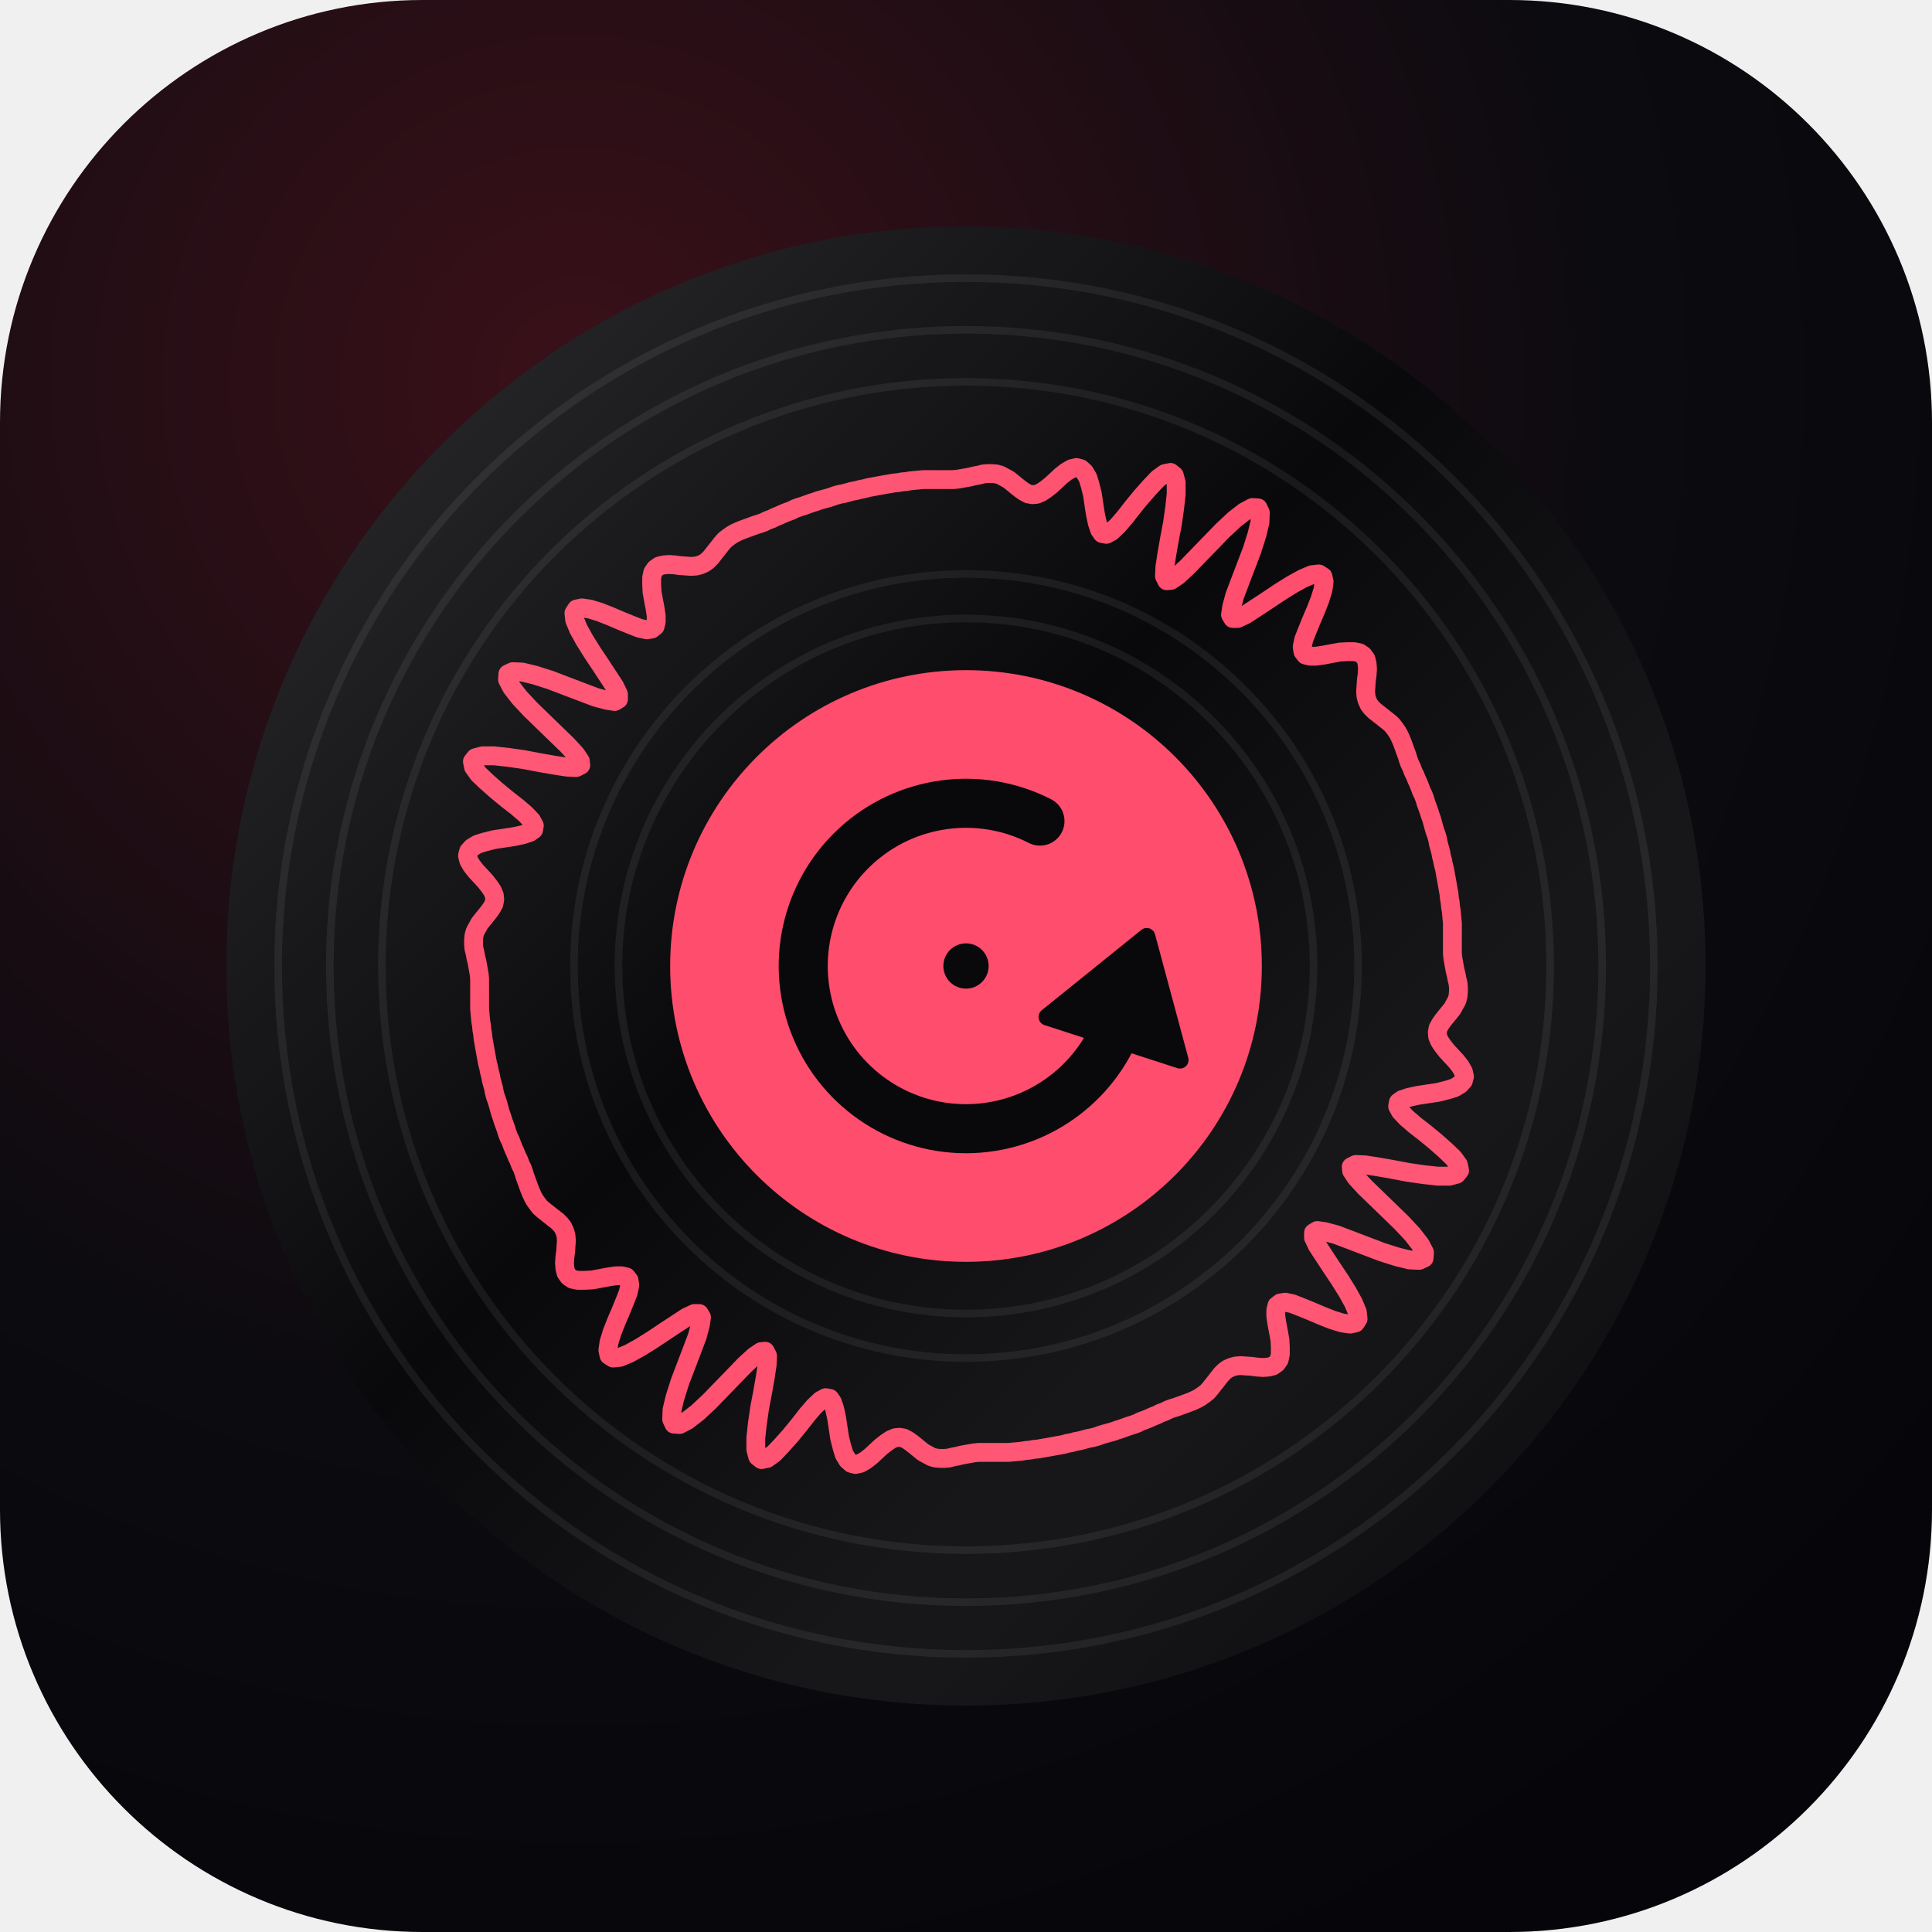
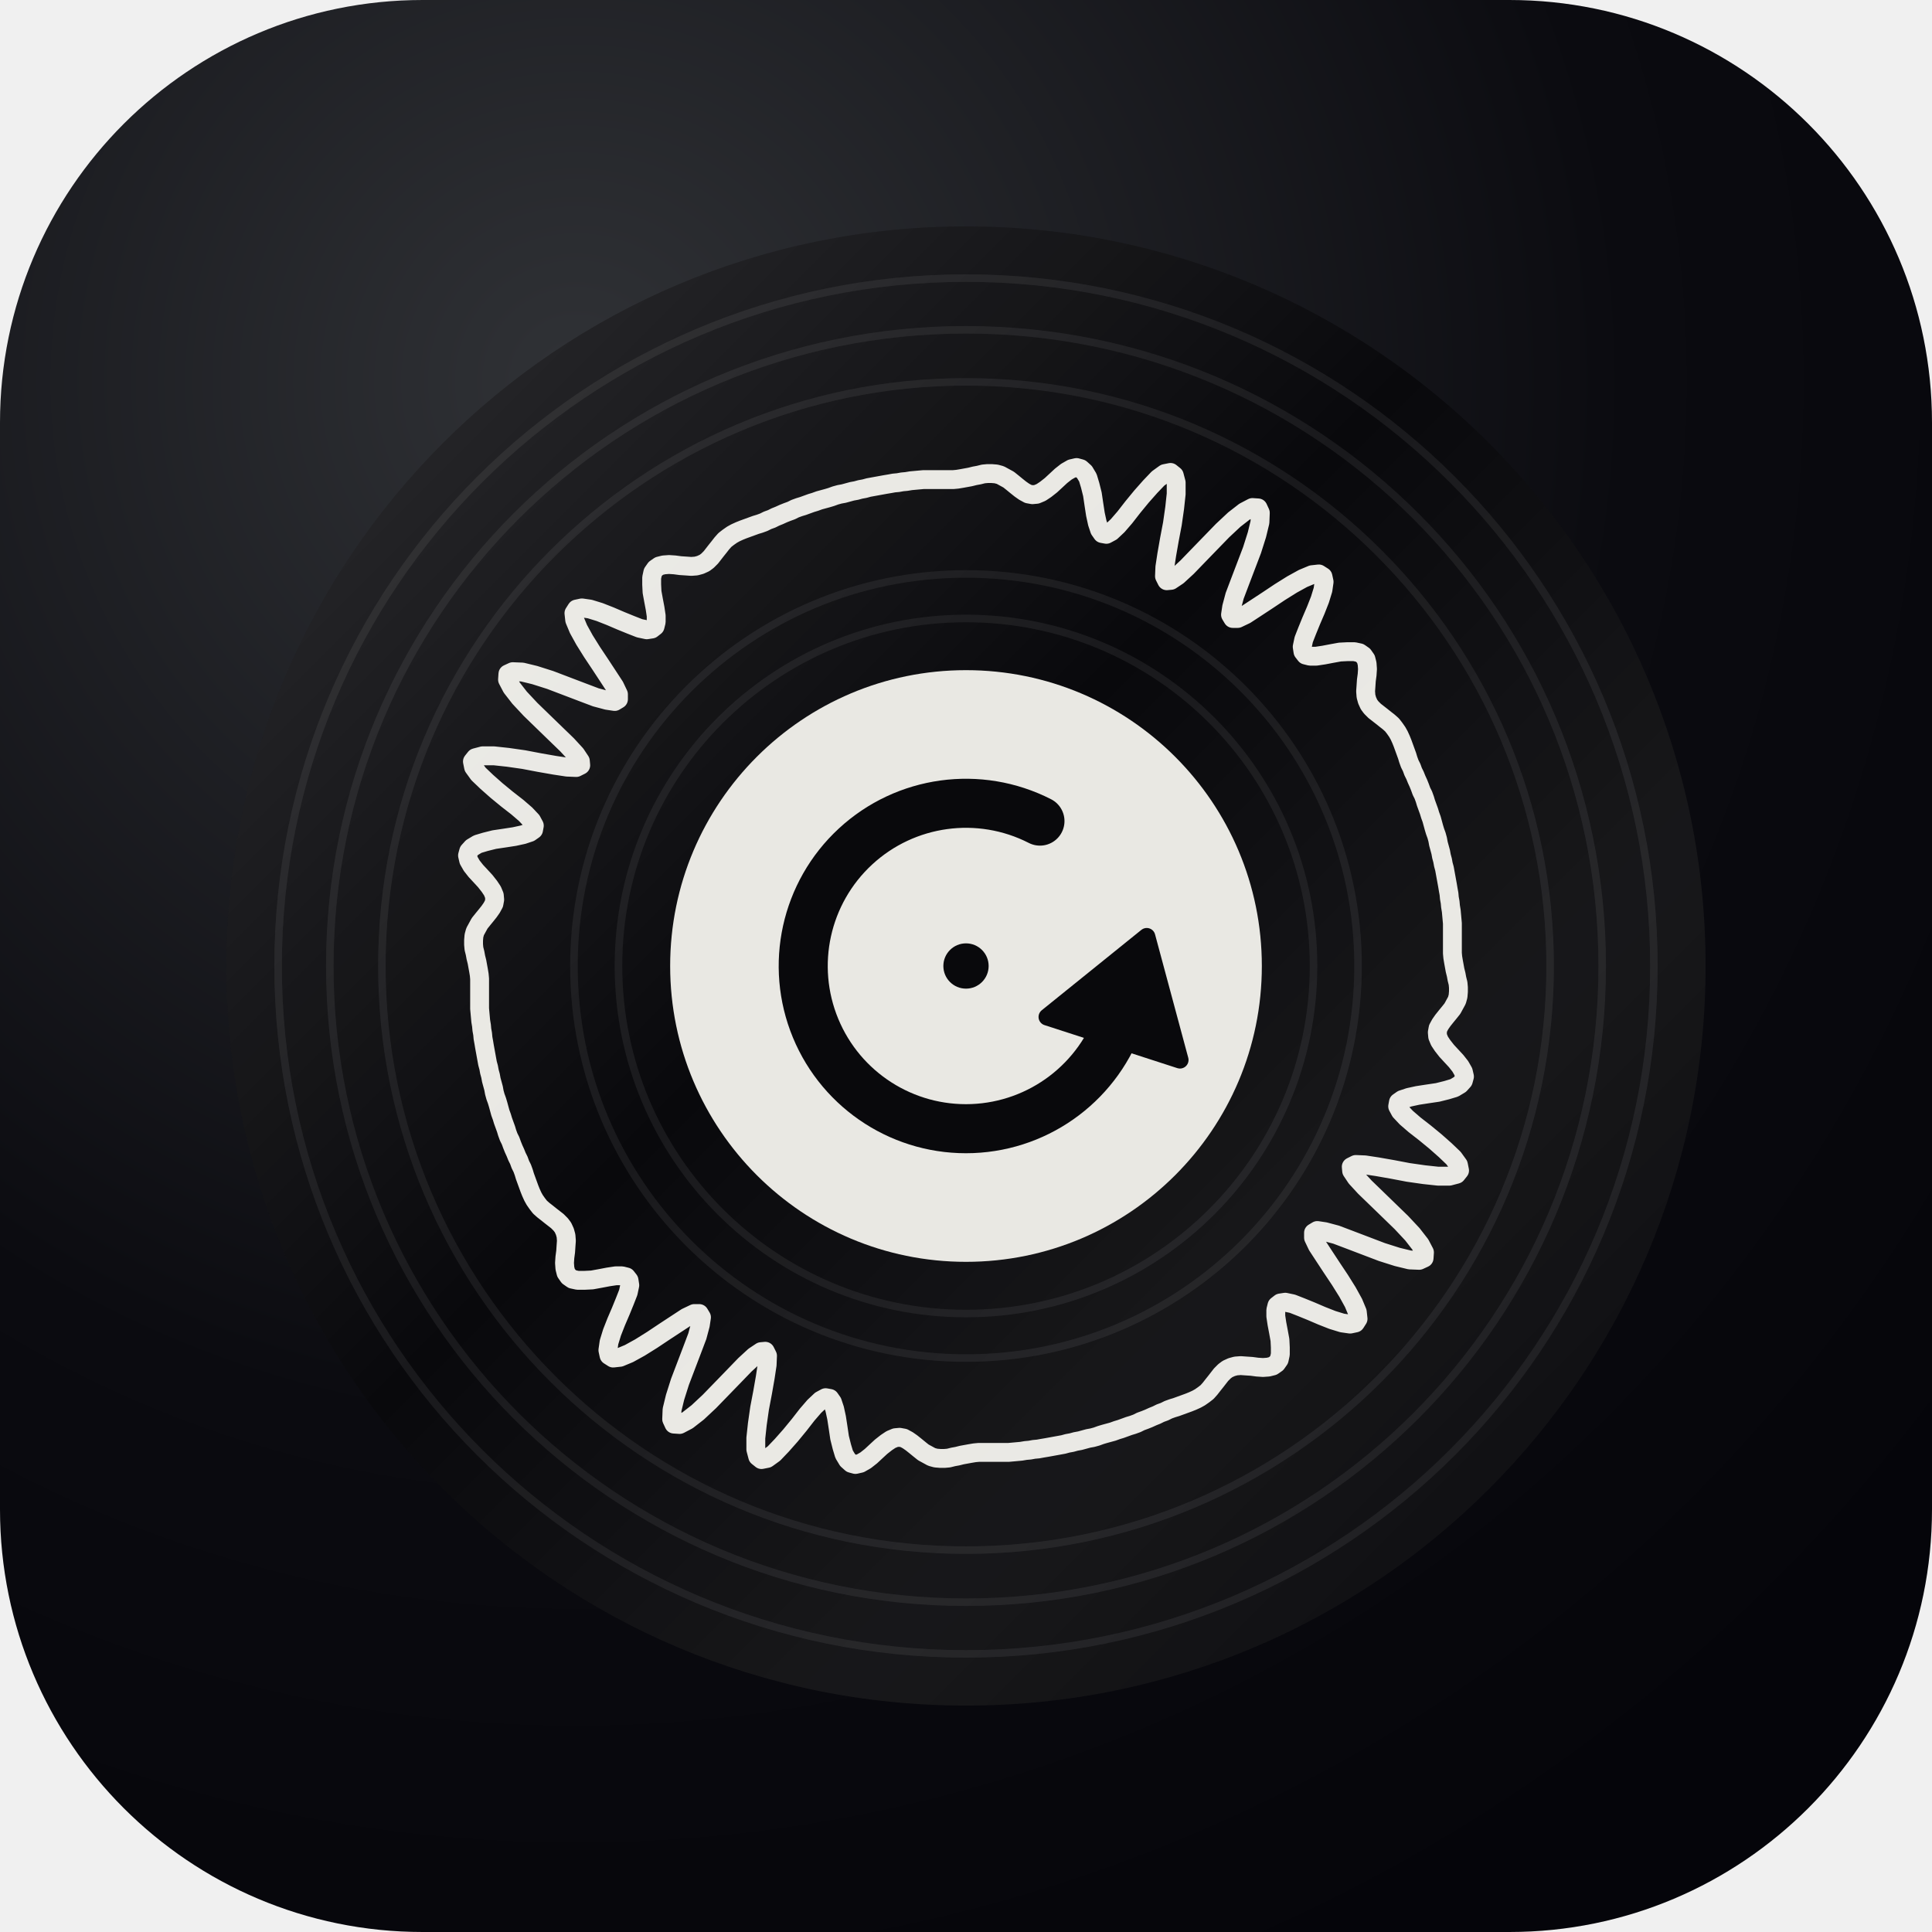
<svg xmlns="http://www.w3.org/2000/svg" viewBox="0 0 512 512">
  <defs>
    <radialGradient id="g" cx="30%" cy="20%" r="90%">
-       <stop offset="0" stop-color="#3a1019" />
+       <stop offset="0" stop-color="#303236" />
      <stop offset="0.6" stop-color="#0b0b10" />
      <stop offset="1" stop-color="#05050a" />
    </radialGradient>
    <linearGradient id="shine" x1="0" y1="0" x2="1" y2="1">
      <stop offset="0" stop-color="#fff" stop-opacity="0.16" />
      <stop offset="0.45" stop-color="#fff" stop-opacity="0" />
      <stop offset="0.7" stop-color="#fff" stop-opacity="0.06" />
      <stop offset="1" stop-color="#fff" stop-opacity="0" />
    </linearGradient>
  </defs>
  <rect width="512" height="512" rx="112" fill="url(#g)" />
  <circle cx="256" cy="256" r="196" fill="#09090c" />
  <circle cx="256" cy="256" r="182.3" fill="none" stroke="#fff" stroke-opacity="0.07" stroke-width="2" />
  <circle cx="256" cy="256" r="168.6" fill="none" stroke="#fff" stroke-opacity="0.07" stroke-width="2" />
  <circle cx="256" cy="256" r="154.8" fill="none" stroke="#fff" stroke-opacity="0.07" stroke-width="2" />
  <circle cx="256" cy="256" r="103.9" fill="none" stroke="#fff" stroke-opacity="0.07" stroke-width="2" />
  <circle cx="256" cy="256" r="92.1" fill="none" stroke="#fff" stroke-opacity="0.07" stroke-width="2" />
-   <path d="M385.4 256.0L385.6 257.1L385.9 258.3L386.1 259.4L386.4 260.6L386.5 261.7L386.5 262.8L386.4 264.0L386.1 265.1L385.5 266.2L384.9 267.3L384.1 268.3L383.2 269.4L382.4 270.4L381.7 271.4L381.1 272.5L380.9 273.6L381.0 274.7L381.5 275.9L382.3 277.1L383.4 278.5L384.6 279.8L385.9 281.2L387.0 282.6L387.8 284.0L388.1 285.3L387.8 286.4L386.9 287.4L385.4 288.3L383.4 288.9L381.0 289.5L378.3 289.9L375.7 290.3L373.4 290.8L371.6 291.4L370.6 292.1L370.4 293.2L371.1 294.5L372.7 296.2L374.9 298.1L377.6 300.2L380.4 302.5L383.0 304.8L385.2 306.9L386.5 308.7L386.8 310.2L386.0 311.2L384.1 311.7L381.1 311.7L377.4 311.3L373.2 310.7L369.0 309.9L365.0 309.2L361.7 308.7L359.3 308.6L358.1 309.2L358.2 310.3L359.4 312.1L361.7 314.6L364.7 317.5L368.0 320.7L371.4 324.0L374.3 327.1L376.4 329.8L377.5 331.9L377.4 333.4L376.1 334.0L373.6 333.9L370.3 333.1L366.2 331.8L362.0 330.2L357.8 328.6L354.1 327.2L351.1 326.4L349.1 326.1L348.1 326.7L348.1 328.0L349.1 330.1L350.8 332.7L352.9 335.9L355.1 339.2L357.1 342.4L358.7 345.3L359.7 347.7L359.9 349.5L359.2 350.6L357.8 350.9L355.7 350.6L353.1 349.8L350.3 348.7L347.5 347.5L344.8 346.4L342.5 345.5L340.6 345.1L339.3 345.3L338.4 346.0L338.1 347.2L338.1 348.8L338.4 350.8L338.8 352.9L339.2 355.1L339.3 357.1L339.3 358.9L339.0 360.3L338.3 361.3L337.3 362.0L336.1 362.3L334.7 362.4L333.2 362.3L331.7 362.1L330.2 362.0L328.8 361.9L327.5 362.0L326.4 362.3L325.3 362.8L324.5 363.4L323.6 364.3L322.9 365.2L322.2 366.1L321.4 367.1L320.7 368.0L319.9 368.9L319.0 369.6L318.0 370.3L317.1 370.8L316.0 371.3L315.0 371.7L313.9 372.1L312.8 372.5L311.7 372.9L310.7 373.2L309.6 373.6L308.6 374.1L307.5 374.5L306.5 375.0L305.5 375.4L304.4 375.9L303.4 376.3L302.3 376.7L301.3 377.2L300.2 377.6L299.2 377.9L298.1 378.3L297.0 378.7L296.0 379.0L294.9 379.4L293.8 379.7L292.7 380.0L291.7 380.3L290.6 380.7L289.5 381.0L288.4 381.2L287.3 381.5L286.2 381.8L285.1 382.0L284.0 382.3L282.9 382.5L281.8 382.8L280.7 383.0L279.6 383.2L278.5 383.4L277.4 383.6L276.2 383.8L275.1 384.0L274.0 384.1L272.9 384.3L271.8 384.4L270.6 384.6L269.5 384.7L268.4 384.8L267.3 384.9L266.1 384.9L265.0 384.9L263.9 384.9L262.8 384.9L261.6 384.9L260.5 384.9L259.4 384.9L258.3 385.0L257.1 385.2L256.0 385.4L254.9 385.6L253.7 385.9L252.6 386.1L251.4 386.4L250.3 386.5L249.2 386.5L248.0 386.4L246.9 386.1L245.8 385.5L244.7 384.9L243.7 384.1L242.6 383.2L241.6 382.4L240.6 381.7L239.5 381.1L238.4 380.9L237.3 381.0L236.1 381.5L234.9 382.3L233.5 383.4L232.2 384.6L230.8 385.9L229.4 387.0L228.0 387.8L226.7 388.1L225.6 387.8L224.6 386.9L223.7 385.4L223.1 383.4L222.5 381.0L222.1 378.3L221.7 375.7L221.2 373.4L220.6 371.6L219.9 370.6L218.8 370.4L217.5 371.1L215.8 372.7L213.9 374.9L211.8 377.6L209.5 380.4L207.2 383.0L205.1 385.2L203.3 386.5L201.8 386.8L200.8 386.0L200.3 384.1L200.3 381.1L200.7 377.4L201.3 373.2L202.1 369.0L202.8 365.0L203.3 361.7L203.4 359.3L202.8 358.1L201.7 358.2L199.9 359.4L197.4 361.7L194.5 364.7L191.3 368.0L188.0 371.4L184.9 374.3L182.2 376.4L180.1 377.5L178.6 377.4L178.0 376.1L178.1 373.6L178.9 370.3L180.2 366.2L181.8 362.0L183.4 357.8L184.8 354.1L185.6 351.1L185.9 349.1L185.3 348.1L184.0 348.1L181.9 349.1L179.3 350.8L176.1 352.9L172.8 355.1L169.6 357.1L166.7 358.7L164.3 359.7L162.5 359.9L161.4 359.2L161.1 357.8L161.4 355.7L162.2 353.1L163.3 350.3L164.5 347.5L165.6 344.8L166.5 342.5L166.9 340.6L166.7 339.3L166.0 338.4L164.8 338.1L163.2 338.1L161.2 338.4L159.1 338.8L156.9 339.2L154.9 339.3L153.1 339.3L151.7 339.0L150.7 338.3L150.0 337.3L149.7 336.1L149.6 334.7L149.7 333.2L149.9 331.7L150.0 330.2L150.1 328.8L150.0 327.5L149.7 326.4L149.2 325.3L148.6 324.5L147.7 323.6L146.8 322.9L145.9 322.2L144.9 321.4L144.0 320.7L143.1 319.9L142.4 319.0L141.7 318.0L141.2 317.1L140.7 316.0L140.3 315.0L139.9 313.9L139.5 312.8L139.1 311.7L138.8 310.7L138.4 309.6L137.9 308.6L137.5 307.5L137.0 306.5L136.6 305.5L136.1 304.4L135.7 303.4L135.3 302.3L134.8 301.3L134.4 300.2L134.1 299.2L133.7 298.1L133.3 297.0L133.0 296.0L132.6 294.9L132.3 293.8L132.0 292.7L131.7 291.7L131.3 290.6L131.0 289.5L130.8 288.4L130.5 287.3L130.2 286.2L130.0 285.1L129.7 284.0L129.5 282.9L129.2 281.8L129.0 280.7L128.8 279.6L128.6 278.5L128.4 277.4L128.2 276.2L128.0 275.1L127.9 274.0L127.7 272.9L127.6 271.8L127.4 270.6L127.3 269.5L127.2 268.4L127.1 267.3L127.1 266.1L127.1 265.0L127.1 263.9L127.1 262.8L127.1 261.6L127.1 260.5L127.1 259.4L127.0 258.3L126.8 257.1L126.6 256.0L126.4 254.9L126.1 253.7L125.9 252.6L125.6 251.4L125.5 250.3L125.5 249.2L125.6 248.0L125.9 246.9L126.5 245.8L127.1 244.7L127.9 243.7L128.8 242.6L129.6 241.6L130.3 240.6L130.9 239.5L131.1 238.4L131.0 237.3L130.5 236.1L129.7 234.9L128.6 233.5L127.4 232.2L126.1 230.8L125.0 229.4L124.2 228.0L123.9 226.7L124.2 225.6L125.1 224.6L126.6 223.7L128.6 223.1L131.0 222.5L133.7 222.1L136.3 221.7L138.6 221.2L140.4 220.6L141.4 219.9L141.6 218.8L140.9 217.5L139.3 215.8L137.1 213.9L134.4 211.8L131.6 209.5L129.0 207.2L126.8 205.1L125.5 203.3L125.2 201.8L126.0 200.8L127.9 200.3L130.9 200.3L134.6 200.7L138.8 201.3L143.0 202.1L147.0 202.8L150.3 203.3L152.7 203.4L153.9 202.8L153.8 201.7L152.6 199.9L150.3 197.4L147.3 194.5L144.0 191.3L140.6 188.0L137.7 184.9L135.6 182.2L134.5 180.1L134.6 178.6L135.9 178.0L138.4 178.1L141.7 178.9L145.8 180.2L150.0 181.8L154.2 183.4L157.9 184.8L160.9 185.6L162.9 185.9L163.9 185.3L163.9 184.0L162.9 181.9L161.2 179.3L159.1 176.1L156.9 172.8L154.9 169.6L153.3 166.7L152.3 164.3L152.1 162.5L152.8 161.4L154.2 161.1L156.3 161.4L158.9 162.2L161.7 163.3L164.5 164.5L167.2 165.6L169.5 166.5L171.4 166.9L172.7 166.7L173.6 166.0L173.9 164.8L173.9 163.2L173.6 161.2L173.2 159.1L172.8 156.9L172.7 154.9L172.7 153.1L173.0 151.7L173.7 150.7L174.7 150.0L175.9 149.7L177.3 149.6L178.8 149.7L180.3 149.9L181.8 150.0L183.2 150.1L184.5 150.0L185.6 149.7L186.7 149.2L187.5 148.6L188.4 147.7L189.1 146.8L189.8 145.9L190.6 144.9L191.3 144.0L192.1 143.1L193.0 142.4L194.0 141.7L194.9 141.2L196.0 140.7L197.0 140.3L198.1 139.9L199.2 139.5L200.3 139.1L201.3 138.8L202.4 138.4L203.4 137.9L204.5 137.5L205.5 137.0L206.5 136.6L207.6 136.1L208.6 135.7L209.7 135.3L210.7 134.8L211.8 134.4L212.8 134.1L213.9 133.7L215.0 133.3L216.0 133.0L217.1 132.6L218.2 132.3L219.3 132.0L220.3 131.7L221.4 131.3L222.5 131.0L223.6 130.8L224.7 130.5L225.8 130.2L226.9 130.0L228.0 129.7L229.1 129.5L230.2 129.2L231.3 129.0L232.4 128.8L233.5 128.6L234.6 128.4L235.8 128.2L236.9 128.0L238.0 127.9L239.1 127.7L240.2 127.6L241.4 127.4L242.5 127.3L243.6 127.2L244.7 127.1L245.9 127.1L247.0 127.1L248.1 127.1L249.2 127.1L250.4 127.1L251.5 127.1L252.6 127.1L253.7 127.0L254.9 126.8L256.0 126.6L257.1 126.4L258.3 126.1L259.4 125.9L260.6 125.6L261.7 125.5L262.8 125.5L264.0 125.6L265.1 125.9L266.2 126.5L267.3 127.1L268.3 127.9L269.4 128.8L270.4 129.6L271.4 130.3L272.5 130.9L273.6 131.1L274.7 131.0L275.9 130.5L277.1 129.7L278.5 128.6L279.8 127.4L281.2 126.1L282.6 125.0L284.0 124.2L285.3 123.9L286.4 124.2L287.4 125.1L288.3 126.6L288.9 128.6L289.5 131.0L289.9 133.7L290.3 136.3L290.8 138.6L291.4 140.4L292.1 141.4L293.2 141.6L294.5 140.9L296.2 139.3L298.1 137.1L300.2 134.4L302.5 131.6L304.8 129.0L306.9 126.8L308.7 125.5L310.2 125.2L311.2 126.0L311.7 127.9L311.7 130.9L311.3 134.6L310.7 138.8L309.9 143.0L309.2 147.0L308.7 150.3L308.6 152.7L309.2 153.9L310.3 153.8L312.1 152.6L314.6 150.3L317.5 147.3L320.7 144.0L324.0 140.6L327.1 137.7L329.8 135.6L331.9 134.5L333.4 134.6L334.0 135.9L333.9 138.4L333.1 141.7L331.8 145.8L330.2 150.0L328.6 154.2L327.2 157.9L326.4 160.9L326.1 162.9L326.7 163.9L328.0 163.9L330.1 162.9L332.7 161.2L335.9 159.1L339.2 156.9L342.4 154.9L345.3 153.3L347.7 152.3L349.5 152.1L350.6 152.8L350.9 154.2L350.6 156.3L349.8 158.9L348.7 161.7L347.5 164.5L346.4 167.2L345.5 169.5L345.1 171.4L345.3 172.7L346.0 173.6L347.2 173.9L348.8 173.9L350.8 173.6L352.9 173.2L355.1 172.8L357.1 172.7L358.9 172.7L360.3 173.0L361.3 173.7L362.0 174.7L362.3 175.9L362.4 177.3L362.3 178.8L362.1 180.3L362.0 181.8L361.9 183.2L362.0 184.5L362.3 185.6L362.8 186.7L363.4 187.5L364.3 188.4L365.2 189.1L366.1 189.8L367.1 190.6L368.0 191.3L368.9 192.1L369.6 193.0L370.3 194.0L370.8 194.9L371.3 196.0L371.7 197.0L372.1 198.1L372.5 199.2L372.9 200.3L373.2 201.3L373.6 202.4L374.1 203.4L374.5 204.5L375.0 205.5L375.4 206.5L375.9 207.6L376.3 208.6L376.7 209.7L377.2 210.7L377.6 211.8L377.9 212.8L378.3 213.9L378.7 215.0L379.0 216.0L379.4 217.1L379.7 218.2L380.0 219.3L380.3 220.3L380.7 221.4L381.0 222.5L381.2 223.6L381.5 224.7L381.8 225.8L382.0 226.9L382.3 228.0L382.5 229.1L382.8 230.2L383.0 231.3L383.2 232.4L383.4 233.5L383.6 234.6L383.8 235.8L384.0 236.9L384.1 238.0L384.3 239.1L384.4 240.2L384.6 241.4L384.7 242.5L384.8 243.6L384.9 244.7L384.9 245.9L384.9 247.0L384.9 248.1L384.9 249.2L384.9 250.4L384.9 251.5L384.9 252.6L385.0 253.7L385.2 254.9L385.4 256.0Z" fill="none" stroke="#ff4d6d" stroke-width="5.0" stroke-linejoin="round" />
+   <path d="M385.4 256.0L385.6 257.1L385.9 258.3L386.1 259.4L386.4 260.6L386.5 261.7L386.5 262.8L386.4 264.0L386.1 265.1L385.5 266.2L384.9 267.3L384.1 268.3L383.2 269.4L382.4 270.4L381.7 271.4L381.1 272.5L380.9 273.6L381.0 274.7L381.5 275.9L382.3 277.1L383.4 278.5L384.6 279.8L385.9 281.2L387.0 282.6L387.8 284.0L388.1 285.3L387.8 286.4L386.9 287.4L385.4 288.3L383.4 288.9L381.0 289.5L378.3 289.9L375.7 290.3L373.4 290.8L371.6 291.4L370.6 292.1L370.4 293.2L371.1 294.5L372.7 296.2L374.9 298.1L377.6 300.2L380.4 302.5L383.0 304.8L385.2 306.9L386.5 308.7L386.8 310.2L386.0 311.2L384.1 311.7L381.1 311.7L377.4 311.3L373.2 310.7L369.0 309.9L365.0 309.2L361.7 308.7L359.3 308.6L358.1 309.2L358.2 310.3L359.4 312.1L361.7 314.6L364.7 317.5L368.0 320.7L371.4 324.0L374.3 327.1L376.4 329.8L377.5 331.9L377.4 333.4L376.1 334.0L373.6 333.9L370.3 333.1L366.2 331.8L362.0 330.2L357.8 328.6L354.1 327.2L351.1 326.4L349.1 326.1L348.1 326.7L348.1 328.0L349.1 330.1L350.8 332.7L352.9 335.9L355.1 339.2L357.1 342.4L358.7 345.3L359.7 347.7L359.9 349.5L359.2 350.6L357.8 350.9L355.7 350.6L353.1 349.8L350.3 348.7L347.5 347.5L344.8 346.4L342.5 345.5L340.6 345.1L339.3 345.3L338.4 346.0L338.1 347.2L338.1 348.8L338.4 350.8L338.8 352.9L339.2 355.1L339.3 357.1L339.3 358.9L339.0 360.3L338.3 361.3L337.3 362.0L336.1 362.3L334.7 362.4L333.2 362.3L331.7 362.1L330.2 362.0L328.8 361.9L327.5 362.0L326.4 362.3L325.3 362.8L324.5 363.4L323.6 364.3L322.9 365.2L322.2 366.1L321.4 367.1L320.7 368.0L319.9 368.9L319.0 369.6L318.0 370.3L317.1 370.8L316.0 371.3L315.0 371.7L313.9 372.1L312.8 372.5L311.7 372.9L310.7 373.2L309.6 373.6L308.6 374.1L307.5 374.5L306.5 375.0L305.5 375.4L304.4 375.9L303.4 376.3L302.3 376.7L301.3 377.2L300.2 377.6L299.2 377.9L298.1 378.3L297.0 378.7L296.0 379.0L294.9 379.4L293.8 379.7L292.7 380.0L291.7 380.3L290.6 380.7L289.5 381.0L288.4 381.2L287.3 381.5L286.2 381.8L285.1 382.0L284.0 382.3L282.9 382.5L281.8 382.8L280.7 383.0L279.6 383.2L278.5 383.4L277.4 383.6L276.2 383.8L275.1 384.0L274.0 384.1L272.9 384.3L271.8 384.4L270.6 384.6L269.5 384.7L268.4 384.8L267.3 384.9L266.1 384.9L265.0 384.9L263.9 384.9L262.8 384.9L261.6 384.9L260.5 384.9L259.4 384.9L258.3 385.0L257.1 385.2L256.0 385.4L254.9 385.6L253.7 385.9L252.6 386.1L251.4 386.4L250.3 386.5L249.2 386.5L248.0 386.4L246.9 386.1L245.8 385.5L244.7 384.9L243.7 384.1L242.6 383.2L241.6 382.4L240.6 381.7L239.5 381.1L238.4 380.9L237.3 381.0L236.1 381.5L234.9 382.3L233.5 383.4L232.2 384.6L230.8 385.9L229.4 387.0L228.0 387.8L226.7 388.1L225.6 387.8L224.6 386.9L223.7 385.4L223.1 383.4L222.5 381.0L222.1 378.3L221.7 375.7L221.2 373.4L220.6 371.6L219.9 370.6L218.8 370.4L217.5 371.1L215.8 372.7L213.9 374.9L211.8 377.6L209.5 380.4L207.2 383.0L205.1 385.2L203.3 386.5L201.8 386.8L200.8 386.0L200.3 384.1L200.3 381.1L200.7 377.4L201.3 373.2L202.1 369.0L202.8 365.0L203.3 361.7L203.4 359.3L202.8 358.1L201.7 358.2L199.9 359.4L197.4 361.7L194.5 364.7L191.3 368.0L188.0 371.4L184.9 374.3L182.2 376.4L180.1 377.5L178.6 377.4L178.0 376.1L178.1 373.6L178.9 370.3L180.2 366.2L181.8 362.0L183.4 357.8L184.8 354.1L185.6 351.1L185.9 349.1L185.3 348.1L184.0 348.1L181.9 349.1L179.3 350.8L176.1 352.9L172.8 355.1L169.6 357.1L166.7 358.7L164.3 359.7L162.5 359.9L161.4 359.2L161.1 357.8L161.4 355.7L162.2 353.1L163.3 350.3L164.5 347.5L165.6 344.8L166.5 342.5L166.9 340.6L166.7 339.3L166.0 338.4L164.8 338.1L163.2 338.1L161.2 338.4L159.1 338.8L156.9 339.2L154.9 339.3L153.1 339.3L151.7 339.0L150.7 338.3L150.0 337.3L149.7 336.1L149.6 334.7L149.7 333.2L149.9 331.7L150.0 330.2L150.1 328.8L150.0 327.5L149.7 326.4L149.2 325.3L148.6 324.5L147.7 323.6L146.8 322.9L145.9 322.2L144.9 321.4L144.0 320.7L143.1 319.9L142.4 319.0L141.7 318.0L141.2 317.1L140.7 316.0L140.3 315.0L139.9 313.9L139.5 312.8L139.1 311.7L138.8 310.7L138.4 309.6L137.9 308.6L137.5 307.5L137.0 306.5L136.6 305.5L136.1 304.4L135.7 303.4L135.3 302.3L134.8 301.3L134.4 300.2L134.1 299.2L133.7 298.1L133.3 297.0L133.0 296.0L132.6 294.9L132.3 293.8L132.0 292.7L131.7 291.7L131.3 290.6L131.0 289.5L130.8 288.4L130.5 287.3L130.2 286.2L130.0 285.1L129.7 284.0L129.5 282.9L129.2 281.8L129.0 280.7L128.8 279.6L128.6 278.5L128.4 277.4L128.2 276.2L128.0 275.1L127.9 274.0L127.7 272.9L127.6 271.8L127.4 270.6L127.3 269.5L127.2 268.4L127.1 267.3L127.1 266.1L127.1 265.0L127.1 263.9L127.1 262.8L127.1 261.6L127.1 260.5L127.1 259.4L127.0 258.3L126.8 257.1L126.6 256.0L126.4 254.9L126.1 253.7L125.9 252.6L125.6 251.4L125.5 250.3L125.5 249.2L125.6 248.0L125.9 246.9L126.5 245.8L127.1 244.7L127.9 243.7L128.8 242.6L129.6 241.6L130.3 240.6L130.9 239.5L131.1 238.4L131.0 237.3L130.5 236.1L129.7 234.9L128.6 233.5L127.4 232.2L126.1 230.8L125.0 229.4L124.2 228.0L123.9 226.7L124.2 225.6L125.1 224.6L126.6 223.7L128.6 223.1L131.0 222.5L133.7 222.1L136.3 221.7L138.6 221.2L140.4 220.6L141.4 219.9L141.6 218.8L140.9 217.5L139.3 215.8L137.1 213.9L134.4 211.8L131.6 209.5L129.0 207.2L126.8 205.1L125.5 203.3L125.2 201.8L126.0 200.8L127.9 200.3L130.9 200.3L134.6 200.7L138.8 201.3L143.0 202.1L147.0 202.8L150.3 203.3L152.7 203.4L153.9 202.8L153.8 201.7L152.6 199.9L150.3 197.4L147.3 194.5L144.0 191.3L140.6 188.0L137.7 184.9L135.6 182.2L134.5 180.1L134.6 178.6L135.9 178.0L138.4 178.1L141.7 178.9L145.8 180.2L150.0 181.8L154.2 183.4L157.9 184.8L160.9 185.6L162.9 185.9L163.9 185.3L163.9 184.0L162.9 181.9L161.2 179.3L159.1 176.1L156.9 172.8L154.9 169.6L153.3 166.7L152.3 164.3L152.1 162.5L152.8 161.4L154.2 161.1L156.3 161.4L158.9 162.2L161.7 163.3L164.5 164.5L167.2 165.6L169.5 166.5L171.4 166.9L172.7 166.7L173.6 166.0L173.9 164.8L173.9 163.2L173.6 161.2L173.2 159.1L172.8 156.9L172.7 154.9L172.7 153.1L173.0 151.7L173.7 150.7L174.7 150.0L175.9 149.7L177.3 149.6L178.8 149.7L180.3 149.9L181.8 150.0L183.2 150.1L184.5 150.0L185.6 149.7L186.7 149.2L187.5 148.6L188.4 147.7L189.1 146.8L189.8 145.9L190.6 144.9L191.3 144.0L192.1 143.1L193.0 142.4L194.0 141.7L194.9 141.2L196.0 140.7L197.0 140.3L198.1 139.9L199.2 139.5L200.3 139.1L201.3 138.8L202.4 138.4L203.4 137.9L204.5 137.5L205.5 137.0L206.5 136.6L207.6 136.1L208.6 135.7L209.7 135.3L210.7 134.8L211.8 134.4L212.8 134.1L213.9 133.7L215.0 133.3L216.0 133.0L217.1 132.6L218.2 132.3L219.3 132.0L220.3 131.7L221.4 131.3L222.5 131.0L223.6 130.8L224.7 130.5L225.8 130.2L226.9 130.0L228.0 129.7L229.1 129.5L230.2 129.2L231.3 129.0L232.4 128.8L233.5 128.6L234.6 128.4L235.8 128.2L236.9 128.0L238.0 127.9L239.1 127.7L240.2 127.6L241.4 127.4L242.5 127.3L243.6 127.2L244.7 127.1L245.9 127.1L247.0 127.1L248.1 127.1L249.2 127.1L250.4 127.1L251.5 127.1L252.6 127.1L253.7 127.0L254.9 126.8L256.0 126.6L257.1 126.4L258.3 126.1L259.4 125.9L260.6 125.6L261.7 125.5L262.8 125.5L264.0 125.6L265.1 125.9L266.2 126.5L267.3 127.1L268.3 127.9L269.4 128.8L270.4 129.6L271.4 130.3L272.5 130.9L273.6 131.1L274.7 131.0L275.9 130.5L277.1 129.7L278.5 128.6L279.8 127.4L281.2 126.1L282.6 125.0L284.0 124.2L285.3 123.9L286.4 124.2L287.4 125.1L288.3 126.6L288.9 128.6L289.5 131.0L289.9 133.7L290.3 136.3L290.8 138.6L291.4 140.4L292.1 141.4L293.2 141.6L294.5 140.9L296.2 139.3L298.1 137.1L300.2 134.4L302.5 131.6L304.8 129.0L306.9 126.8L308.7 125.5L310.2 125.2L311.2 126.0L311.7 127.9L311.7 130.9L311.3 134.6L310.7 138.8L309.9 143.0L309.2 147.0L308.7 150.3L308.6 152.7L309.2 153.9L310.3 153.8L312.1 152.6L314.6 150.3L317.5 147.3L320.7 144.0L324.0 140.6L327.1 137.7L329.8 135.6L331.9 134.5L333.4 134.6L334.0 135.9L333.9 138.4L333.1 141.7L331.8 145.8L330.2 150.0L328.6 154.2L327.2 157.9L326.4 160.9L326.1 162.9L326.7 163.9L328.0 163.9L330.1 162.9L332.7 161.2L335.9 159.1L339.2 156.9L342.4 154.9L345.3 153.3L347.7 152.3L349.5 152.1L350.6 152.8L350.9 154.2L350.6 156.3L349.8 158.9L348.7 161.7L347.5 164.5L346.4 167.2L345.5 169.5L345.1 171.4L345.3 172.7L346.0 173.6L347.2 173.9L348.8 173.9L350.8 173.6L352.9 173.2L355.1 172.8L357.1 172.7L358.9 172.7L360.3 173.0L361.3 173.7L362.0 174.7L362.3 175.9L362.4 177.3L362.3 178.8L362.1 180.3L362.0 181.8L361.9 183.2L362.0 184.5L362.3 185.6L362.8 186.7L363.4 187.5L364.3 188.4L365.2 189.1L366.1 189.8L367.1 190.6L368.0 191.3L368.9 192.1L369.6 193.0L370.3 194.0L370.8 194.9L371.3 196.0L371.7 197.0L372.1 198.1L372.5 199.2L372.9 200.3L373.2 201.3L373.6 202.4L374.1 203.4L374.5 204.5L375.0 205.5L375.4 206.5L375.9 207.6L376.3 208.6L376.7 209.7L377.2 210.7L377.6 211.8L377.9 212.8L378.3 213.9L378.7 215.0L379.0 216.0L379.4 217.1L379.7 218.2L380.0 219.3L380.3 220.3L380.7 221.4L381.0 222.5L381.2 223.6L381.5 224.7L381.8 225.8L382.0 226.9L382.3 228.0L382.5 229.1L382.8 230.2L383.0 231.3L383.2 232.4L383.4 233.5L383.6 234.6L383.8 235.8L384.0 236.9L384.1 238.0L384.3 239.1L384.4 240.2L384.6 241.4L384.7 242.5L384.8 243.6L384.9 244.7L384.9 245.9L384.9 247.0L384.9 248.1L384.9 249.2L384.9 250.4L384.9 251.5L384.9 252.6L385.0 253.7L385.2 254.9L385.4 256.0Z" fill="none" stroke="#e9e8e3" stroke-width="5.0" stroke-linejoin="round" />
  <circle cx="256" cy="256" r="196" fill="url(#shine)" />
-   <circle cx="256" cy="256" r="78.4" fill="#ff4d6d" />
+   <circle cx="256" cy="256" r="78.4" fill="#e9e8e3" />
  <path d="M275.6 217.6A43.12 43.12 0 1 0 297.0 269.3" fill="none" stroke="#09090c" stroke-width="13" stroke-linecap="round" />
  <path d="M303.9 248.2L312.7 280.9L277.5 269.5Z" fill="#09090c" stroke="#09090c" stroke-width="4.55" stroke-linejoin="round" />
  <circle cx="256" cy="256" r="6.0" fill="#09090c" />
</svg>
